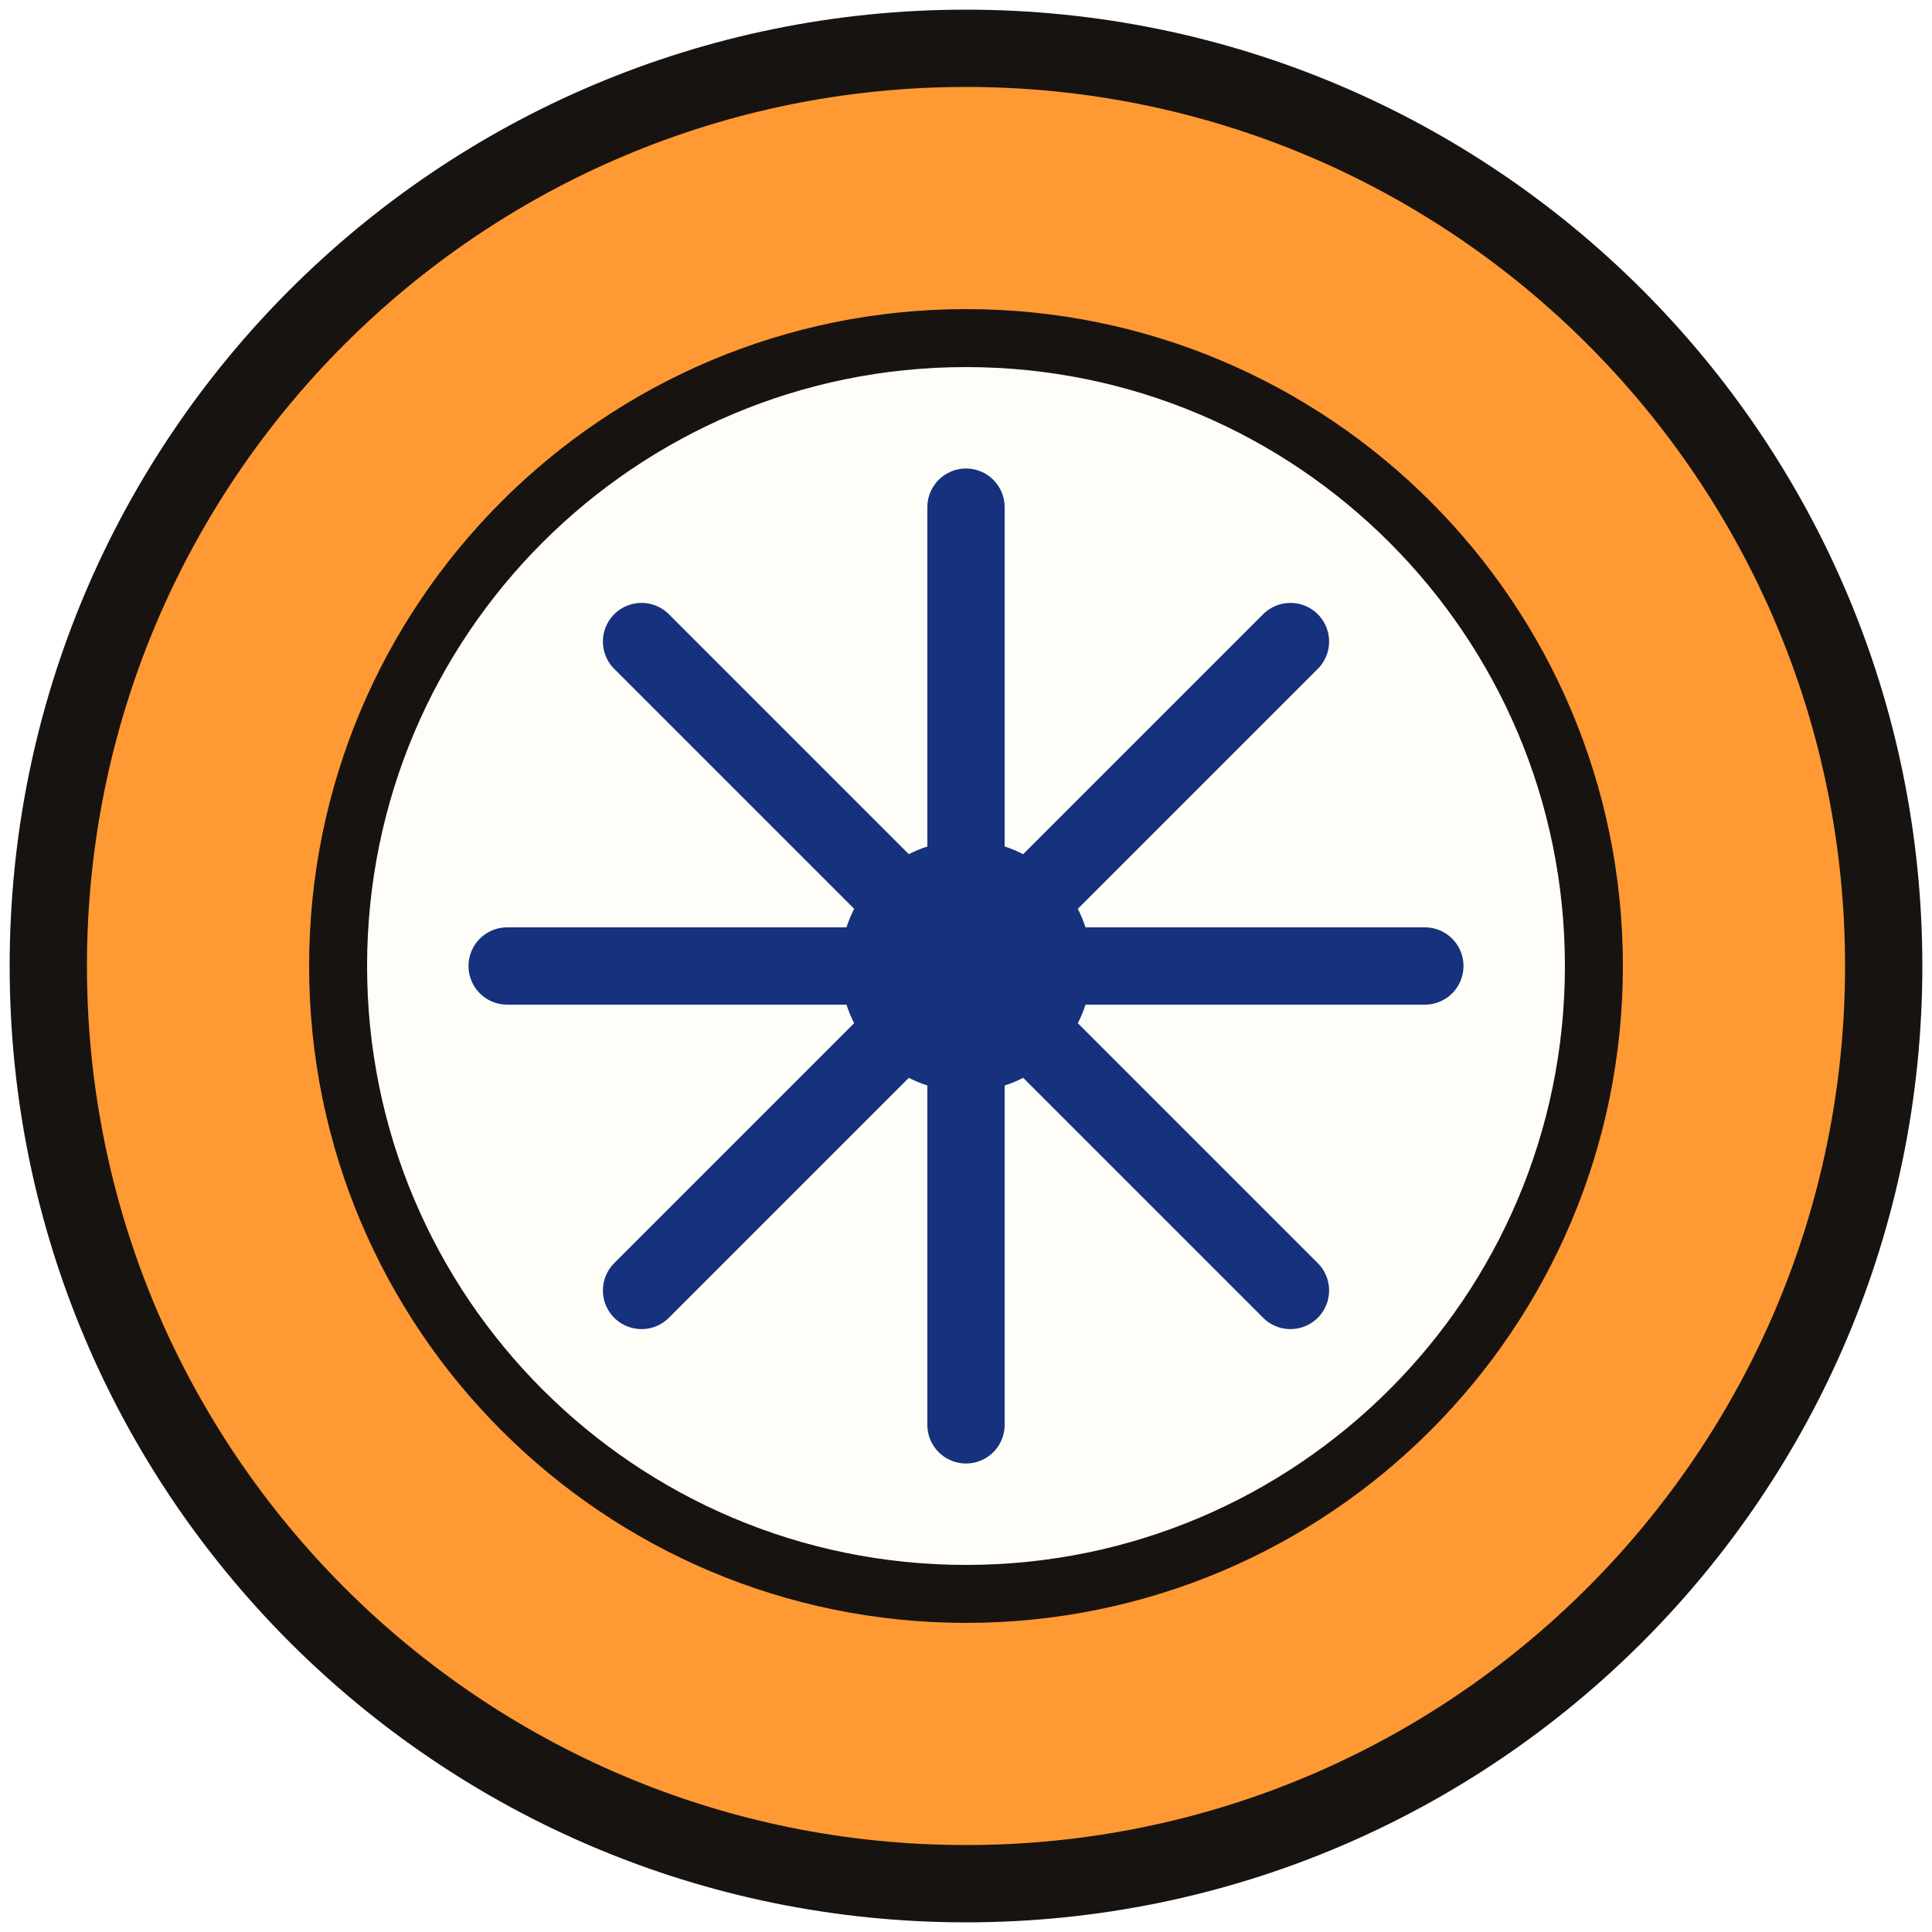
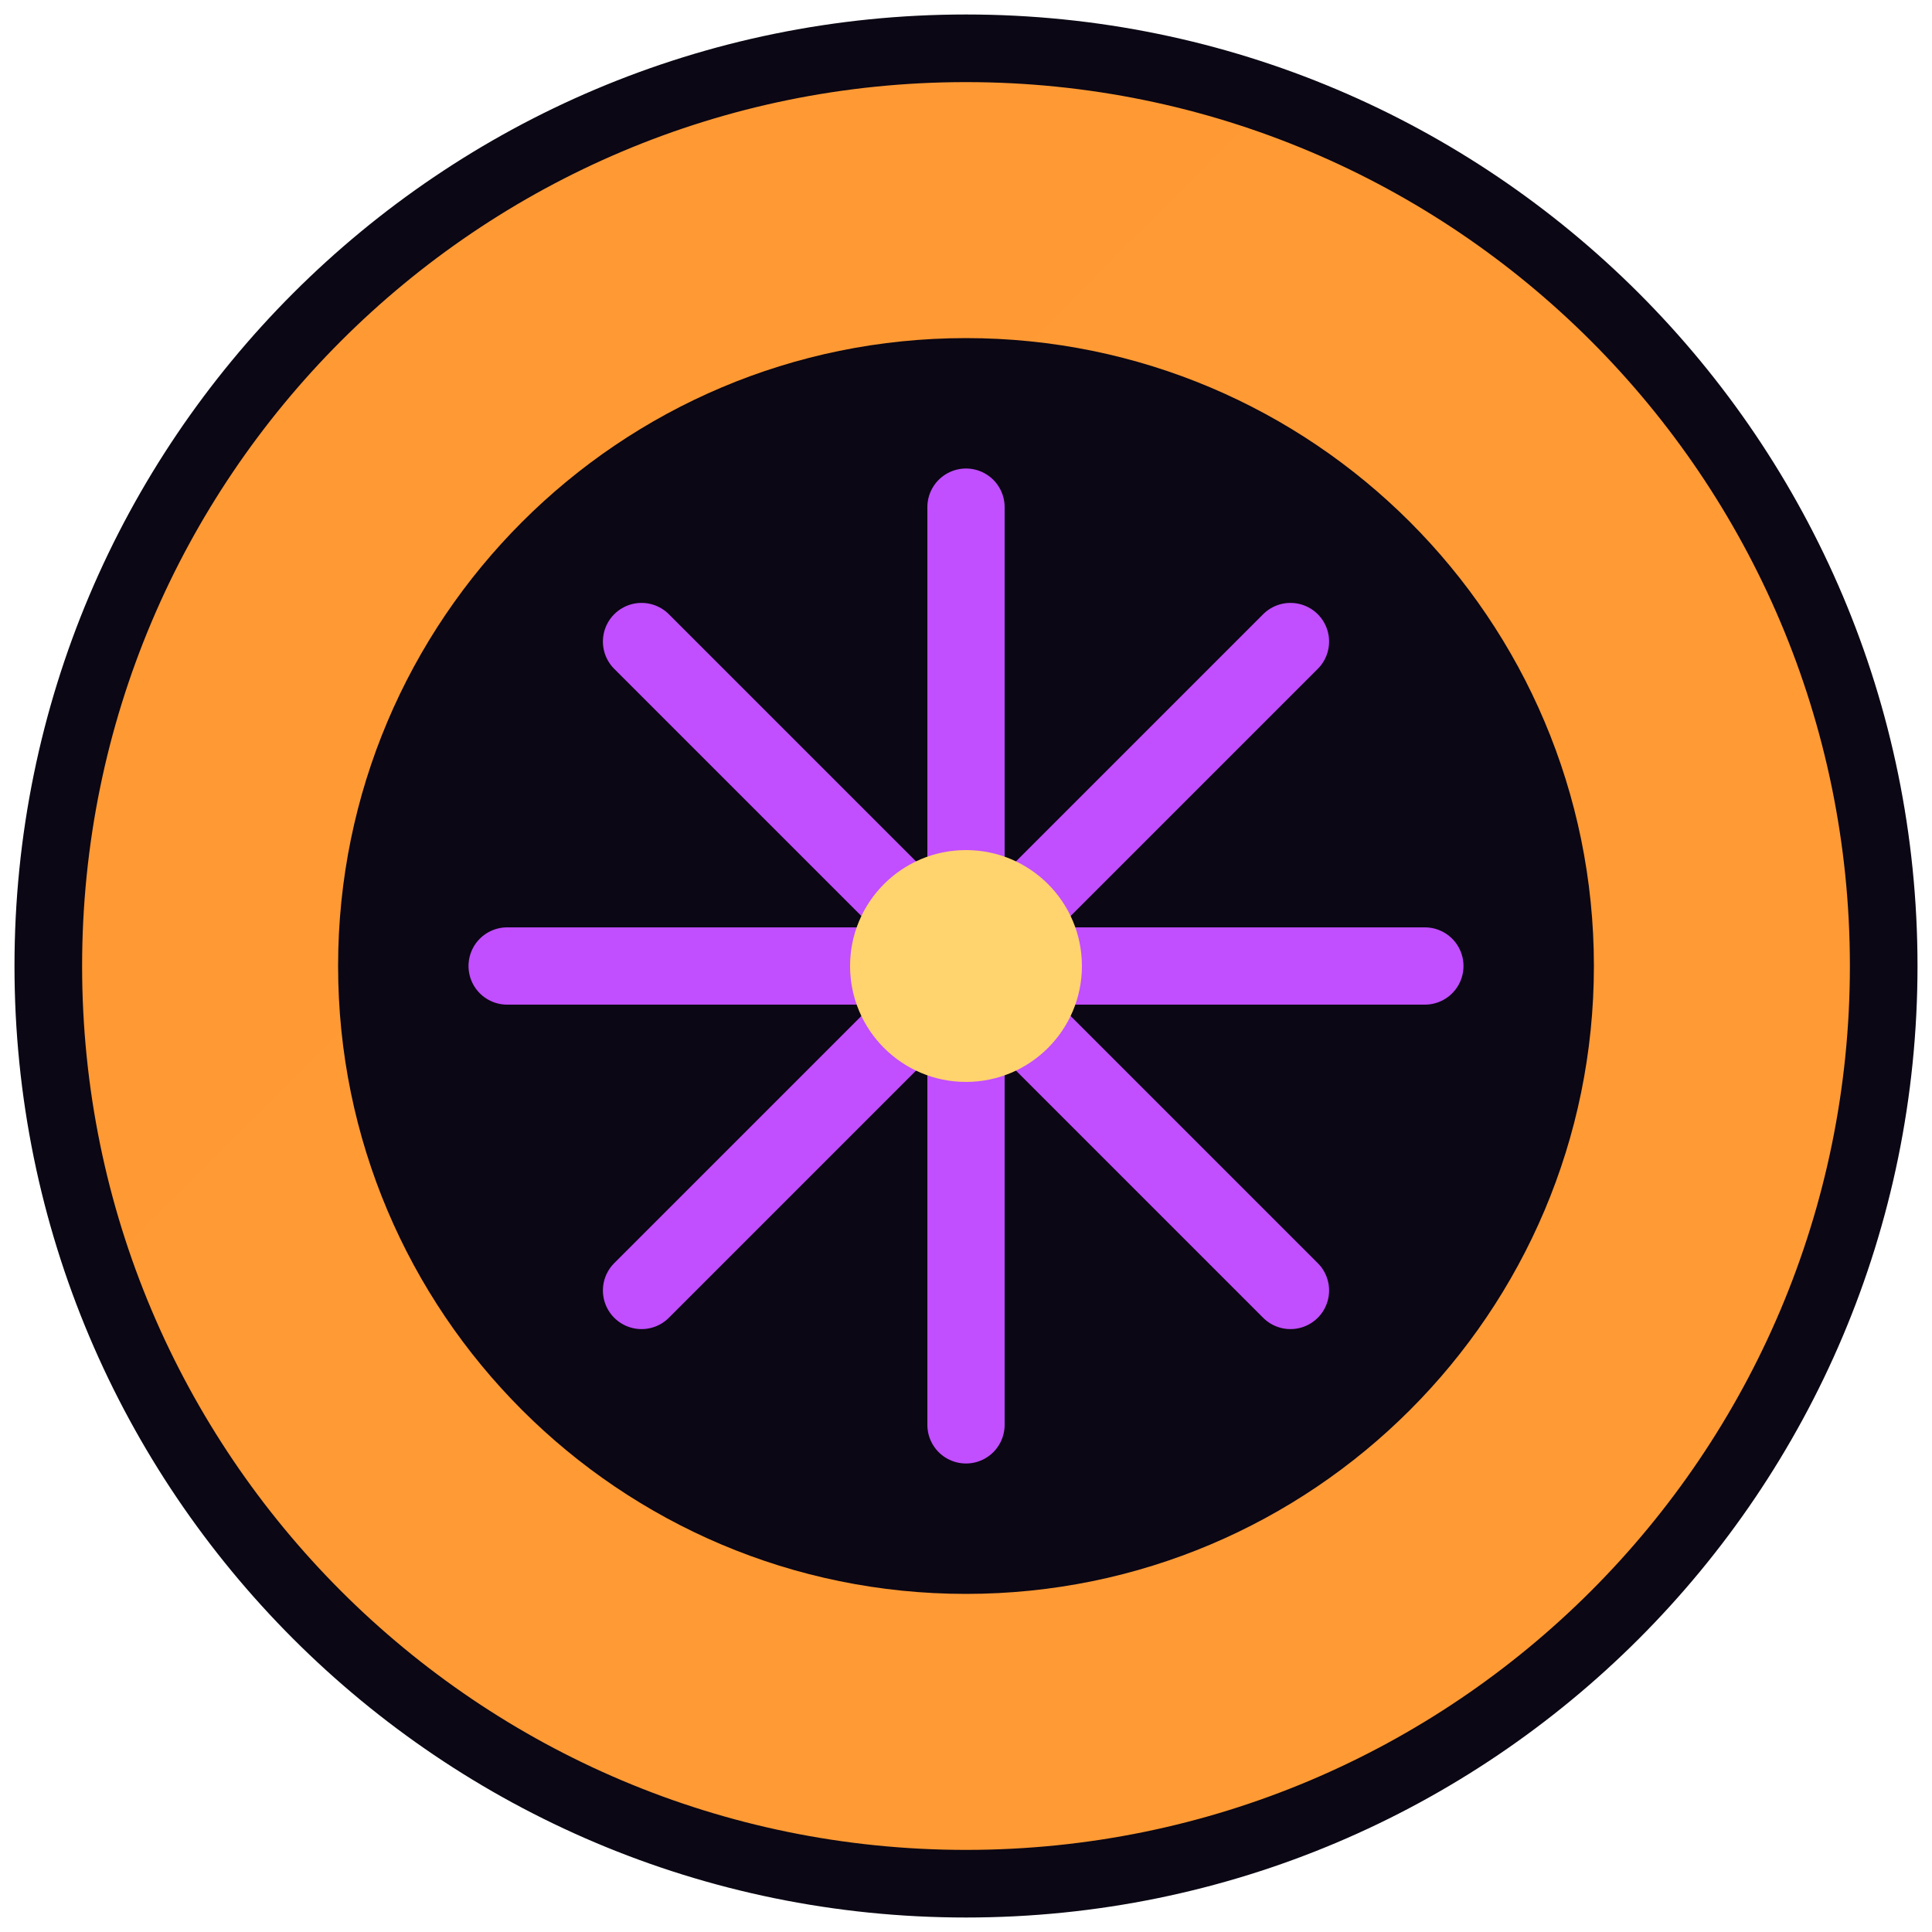
<svg xmlns="http://www.w3.org/2000/svg" viewBox="0 0 40 40">
-   <circle cx="20" cy="20" r="19" fill="#FF9933" stroke="#171310" stroke-width="1.6" />
-   <circle cx="20" cy="20" r="13" fill="#FFFDF7" stroke="#171310" stroke-width="1.2" />
-   <g stroke="#16317D" stroke-width="1.6" stroke-linecap="round">
+   <defs>
+     <linearGradient id="g" x1="0" y1="0" x2="40" y2="40">
+       <stop offset="0%" stop-color="#FF9933" />
+       <stop offset="100%" stop-color="#FFD36E" />
+     </linearGradient>
+   </defs>
+   <circle cx="20" cy="20" r="19" fill="url(#g)" stroke="#0B0714" stroke-width="1.4" />
+   <circle cx="20" cy="20" r="13" fill="#0B0714" />
+   <g stroke="#C14EFF" stroke-width="1.6" stroke-linecap="round">
    <line x1="20" y1="20" x2="20" y2="10.5" />
    <line x1="20" y1="20" x2="20" y2="10.5" transform="rotate(45 20 20)" />
    <line x1="20" y1="20" x2="20" y2="10.5" transform="rotate(90 20 20)" />
    <line x1="20" y1="20" x2="20" y2="10.5" transform="rotate(135 20 20)" />
    <line x1="20" y1="20" x2="20" y2="10.5" transform="rotate(180 20 20)" />
    <line x1="20" y1="20" x2="20" y2="10.5" transform="rotate(225 20 20)" />
    <line x1="20" y1="20" x2="20" y2="10.5" transform="rotate(270 20 20)" />
    <line x1="20" y1="20" x2="20" y2="10.5" transform="rotate(315 20 20)" />
  </g>
-   <circle cx="20" cy="20" r="2.6" fill="#16317D" />
+   <circle cx="20" cy="20" r="2.4" fill="#FFD36E" />
</svg>
